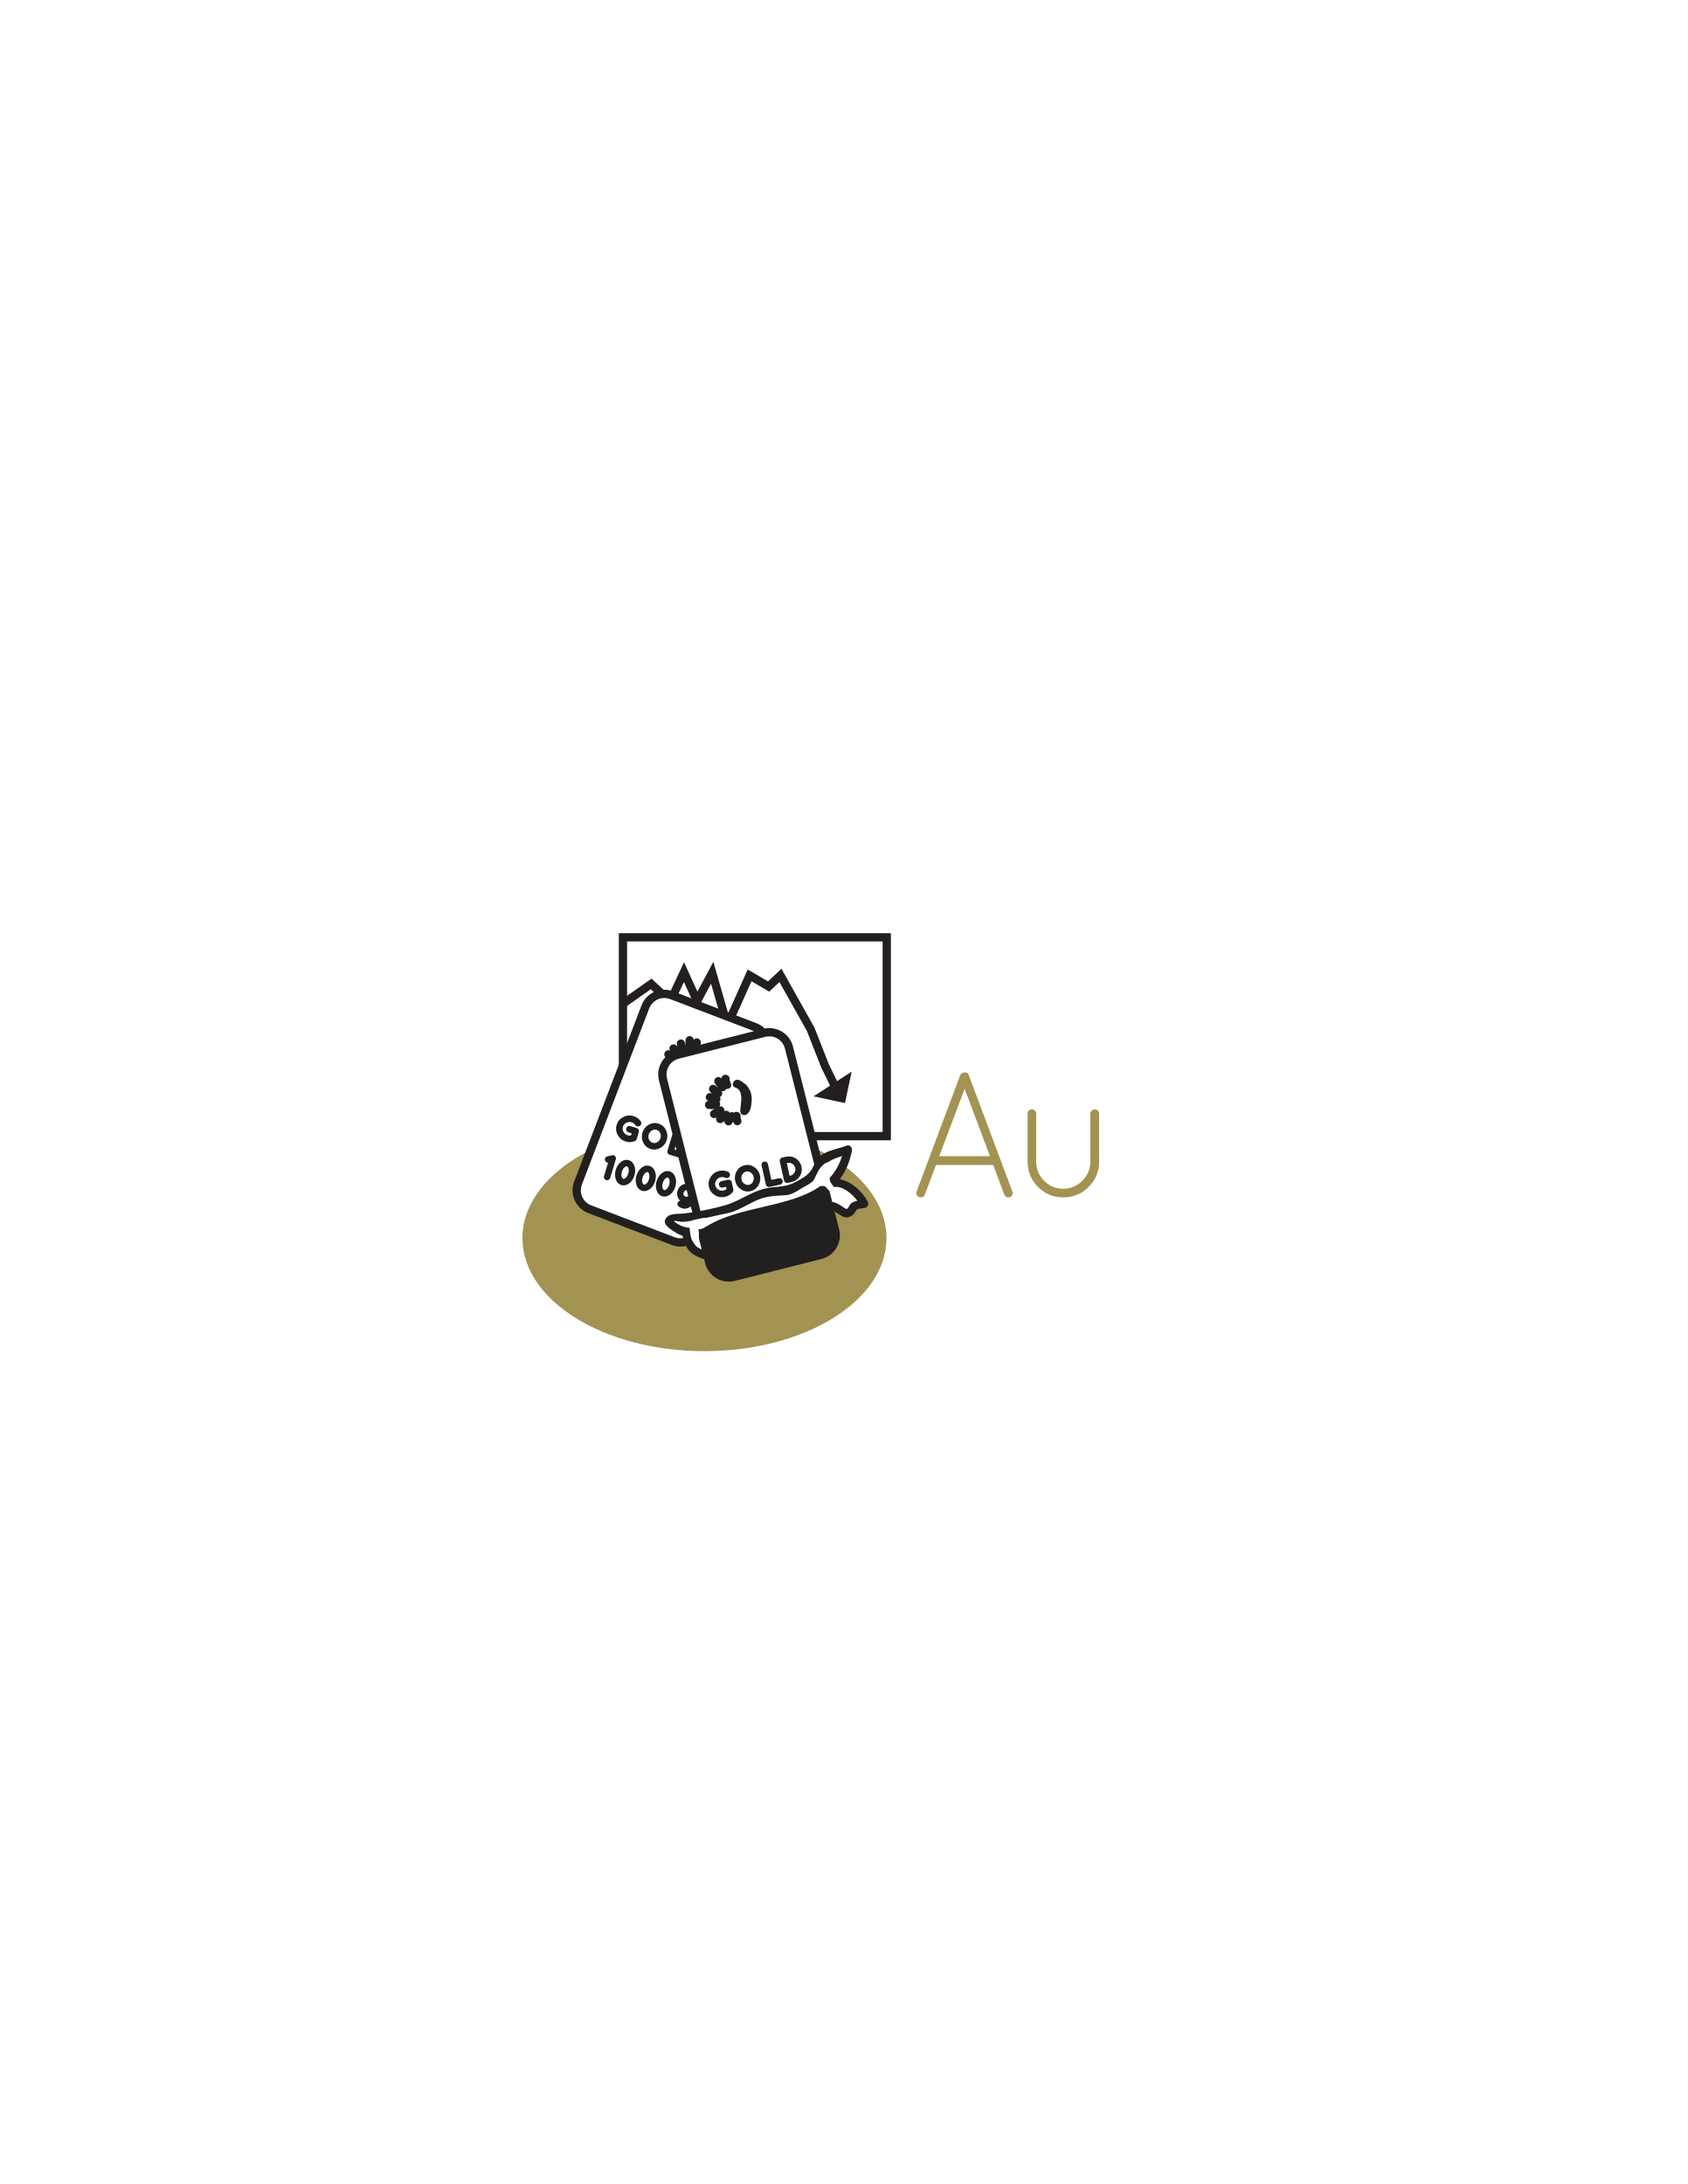
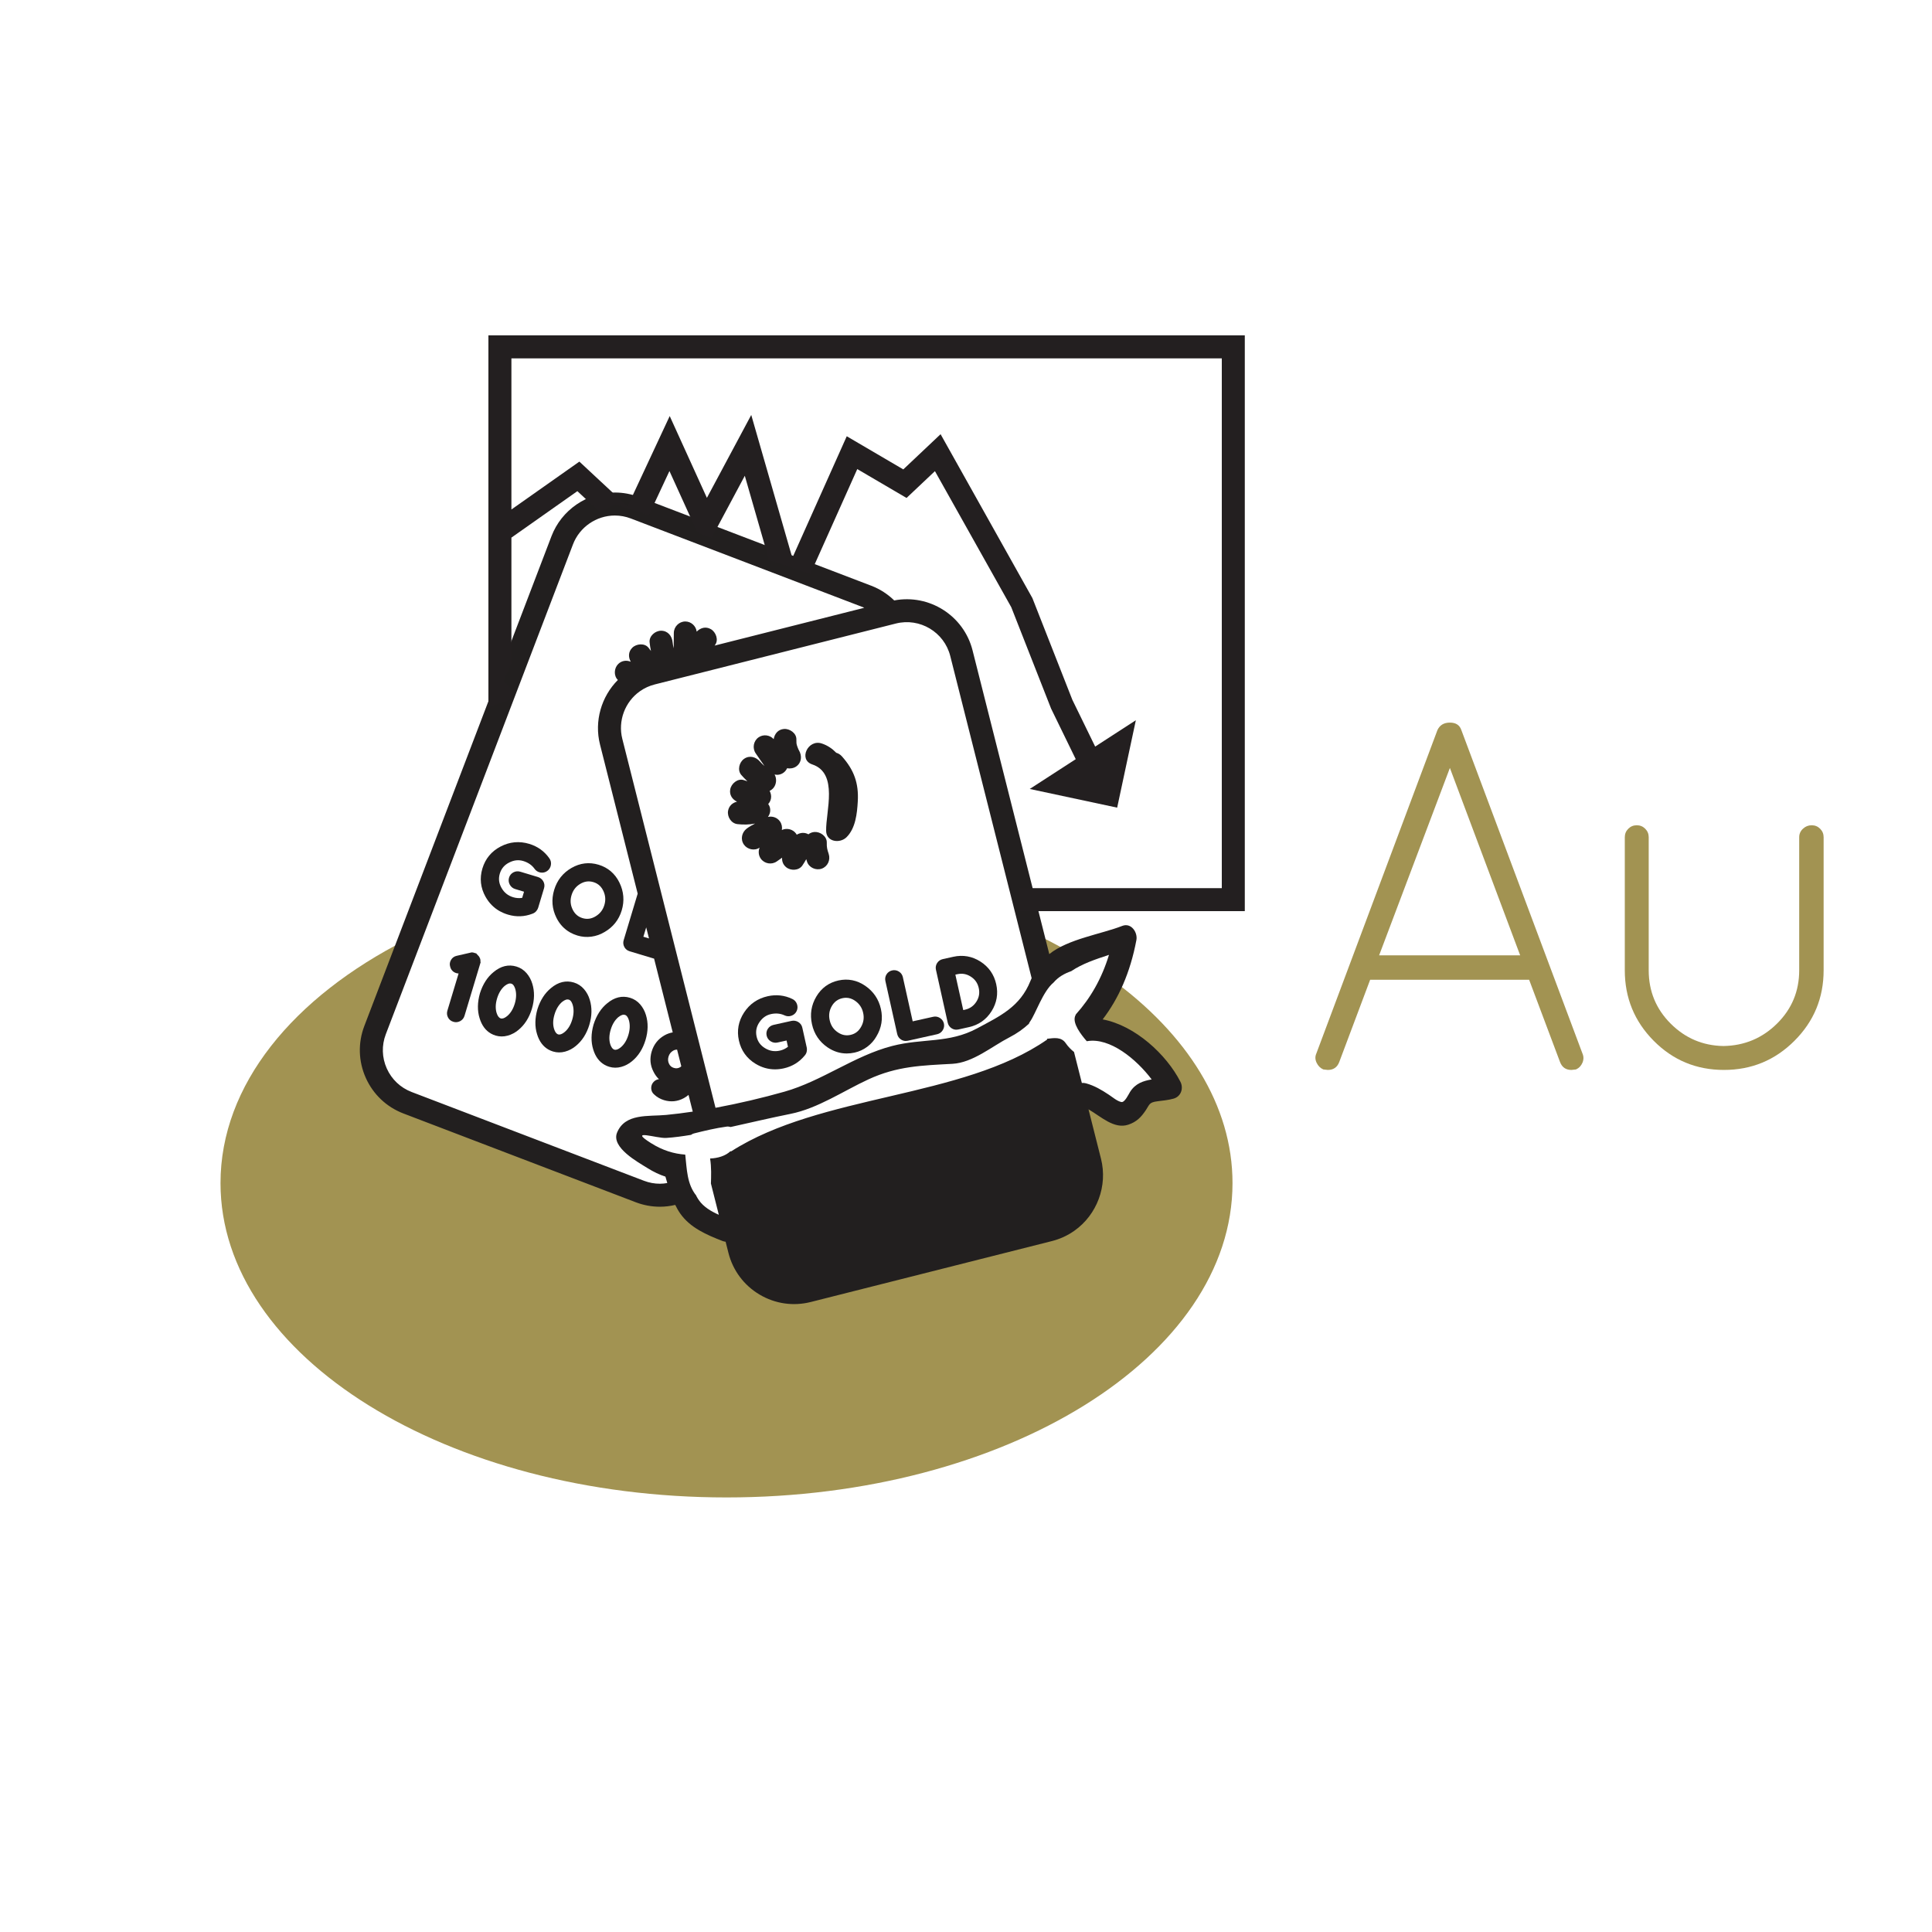
- <svg xmlns="http://www.w3.org/2000/svg" version="1.1" id="Layer_1" x="0px" y="0px" width="612px" height="792px" viewBox="0 0 612 792" enable-background="new 0 0 612 792" xml:space="preserve">
+ <svg xmlns="http://www.w3.org/2000/svg" version="1.1" id="Layer_1" x="0px" y="0px" width="252px" height="252px" viewBox="0 0 252 252" enable-background="new 0 0 252 252" xml:space="preserve">
  <g>
-     <path fill="#A29352" d="M302.06,419.967c-2.282-1.415-4.732-2.725-7.326-3.922l2.766,6.455L302.06,419.967z" />
-     <path fill="#A29352" d="M305.591,422.351l-0.091,0.483l-3.667,6.333l7,2.333l4.333,4.667l-2.667,1.667l-4,1.667l-6.333-1.333   l-45,16.667l-4.333-2l-1-3.333l-3,1.667l-13.667-4.667l-21-8l-3-4.667l1-6l3.538-10.615c-14.813,7.518-24.275,18.953-24.275,31.763   c0,22.644,29.549,41,66,41s66-18.356,66-41C321.43,438.813,315.458,429.516,305.591,422.351z" />
+     <path fill="#A29352" d="M141.393,125.302c-2.282-1.415-4.732-2.725-7.326-3.922l2.766,6.455L141.393,125.302z" />
+     <path fill="#A29352" d="M144.924,127.686l-0.091,0.483l-3.667,6.333l7,2.333l4.333,4.667l-2.667,1.667l-4,1.667l-6.333-1.333   l-45,16.667l-4.333-2l-1-3.333l-3,1.667l-13.667-4.667l-21-8l-3-4.667l1-6l3.538-10.615c-14.813,7.518-24.275,18.953-24.275,31.763   c0,22.644,29.549,41,66,41s66-18.356,66-41C160.763,144.148,154.791,134.851,144.924,127.686z" />
  </g>
  <g>
-     <path fill="#221F1F" d="M314.634,435.764c-1.807-3.541-5.903-7.342-10.14-8.134c2.057-2.694,3.591-6.055,4.399-10.35   c0.188-1-0.682-2.3-1.845-1.845c-2.767,1.083-7.057,1.697-9.517,3.676l-10.009-39.618c-1.151-4.553-5.664-7.376-10.22-6.511   c-0.833-0.81-1.832-1.473-2.985-1.914l-30.298-11.577c-1.015-0.388-2.076-0.584-3.155-0.584c-3.642,0-6.962,2.286-8.262,5.689   l-24.413,63.891c-0.843,2.207-0.776,4.609,0.188,6.766c0.964,2.156,2.71,3.808,4.917,4.651l30.299,11.577   c1.015,0.388,2.076,0.584,3.155,0.584c0.681,0,1.348-0.086,1.993-0.239c0.189,0.386,0.397,0.761,0.644,1.114   c1.311,1.878,3.465,2.795,5.529,3.596c0.14,0.054,0.272,0.081,0.399,0.094l0.367,1.453c0.579,2.29,2.015,4.218,4.043,5.429   c2.028,1.21,4.407,1.558,6.697,0.979l31.447-7.945c1.053-0.266,2.035-0.715,2.918-1.336c2.98-2.093,4.382-5.873,3.49-9.404   l-1.628-6.444c1.641,0.947,3.335,2.623,5.199,1.997c1.062-0.357,1.668-0.972,2.28-1.895c0.506-0.764,0.427-1.013,1.517-1.154   c0.712-0.092,1.401-0.149,2.095-0.344C314.711,437.695,315.073,436.623,314.634,435.764z M277.517,375.995   c3.123-0.789,6.307,1.11,7.096,4.233l10.616,42.021c-0.05,0.118-0.102,0.225-0.152,0.35c-1.353,3.402-3.976,4.594-6.955,6.199   c-3.69,1.988-7.113,1.269-11.082,2.297c-4.964,1.285-9.153,4.578-14.06,5.965c-2.819,0.797-5.909,1.53-8.985,2.101l-12.158-48.126   c-0.589-2.334,0.337-4.831,2.306-6.214c0.582-0.409,1.231-0.706,1.929-0.882L277.517,375.995z M249.53,433.739   c-0.047,0.039-0.082,0.09-0.137,0.122c-0.267,0.157-0.532,0.187-0.831,0.097c-0.3-0.09-0.501-0.263-0.634-0.545   c-0.141-0.296-0.16-0.602-0.061-0.933c0.1-0.333,0.292-0.582,0.586-0.76c0.179-0.109,0.353-0.145,0.529-0.147L249.53,433.739z    M245.318,417.069l-0.732-0.221l0.368-1.221L245.318,417.069z M246.748,449.065c-0.712,0-1.413-0.13-2.085-0.387l-30.299-11.577   c-1.458-0.557-2.611-1.648-3.249-3.073c-0.637-1.425-0.681-3.012-0.123-4.47l24.413-63.892c0.859-2.249,3.053-3.759,5.459-3.759   c0.711,0,1.413,0.13,2.085,0.387l30.298,11.577c0.051,0.02,0.093,0.051,0.143,0.072l-19.508,4.928   c0.021-0.029,0.034-0.053,0.056-0.083c0.492-0.655,0.106-1.675-0.538-2.052c-0.674-0.395-1.369-0.184-1.861,0.316   c-0.088-0.737-0.727-1.325-1.482-1.325c-0.82,0-1.496,0.683-1.5,1.5c-0.003,0.667-0.019,1.334-0.01,2.001   c-0.072-0.279-0.129-0.552-0.15-0.795c-0.072-0.814-0.628-1.5-1.5-1.5c-0.764,0-1.572,0.684-1.5,1.5   c0.034,0.39,0.103,0.767,0.179,1.143c-0.101-0.137-0.202-0.276-0.319-0.422c-0.511-0.64-1.592-0.53-2.121,0   c-0.534,0.534-0.525,1.235-0.195,1.826c-0.547-0.232-1.183-0.16-1.644,0.3c-0.539,0.539-0.604,1.525-0.039,2.077   c-2.163,2.173-3.097,5.381-2.331,8.413l4.916,19.457l-1.828,6.071c-0.091,0.304-0.061,0.611,0.088,0.885   c0.106,0.197,0.256,0.351,0.445,0.457c0.075,0.042,0.157,0.077,0.243,0.103l3.193,0.962l2.43,9.619   c-0.372,0.068-0.738,0.19-1.094,0.396c-0.819,0.473-1.374,1.177-1.65,2.091c-0.275,0.919-0.198,1.804,0.226,2.621   c0.19,0.39,0.431,0.723,0.72,0.996c-0.265,0.031-0.504,0.152-0.696,0.355c-0.211,0.223-0.319,0.506-0.314,0.822   c0.009,0.321,0.139,0.6,0.356,0.79c0.195,0.19,0.414,0.353,0.65,0.485c0.208,0.117,0.435,0.213,0.673,0.285   c0.888,0.268,1.754,0.18,2.574-0.261c0.228-0.123,0.43-0.267,0.616-0.425l0.551,2.18c-1.177,0.175-2.341,0.324-3.471,0.432   c-2.325,0.223-5.347-0.247-6.4,2.302c-0.805,1.948,2.777,3.881,3.908,4.596c0.864,0.546,1.649,0.905,2.399,1.149   c0.08,0.276,0.16,0.555,0.242,0.834C247.391,449.028,247.073,449.065,246.748,449.065z M308.06,437.097   c-0.175,0.278-0.687,1.395-1.124,1.311c-0.546-0.104-1.17-0.644-1.622-0.944c-0.956-0.635-1.89-1.192-3.003-1.497   c-0.191-0.052-0.367-0.061-0.534-0.049l-1.02-4.037c-0.408-0.329-0.775-0.698-1.082-1.148c-0.587-0.861-1.529-0.674-2.447-0.572   l0.025,0.099c-11.076,7.708-29.536,7.105-41.211,14.578c-0.039,0-0.08,0.001-0.119,0.002c-0.645,0.603-1.619,0.894-2.636,0.935   c0.187,1.107,0.138,2.381,0.109,3.265l1.03,4.075c-1.005-0.448-1.98-1.017-2.6-1.905c-0.126-0.18-0.238-0.37-0.342-0.565   c0.006-0.004,0.011-0.009,0.017-0.012c-1.248-1.526-1.242-3.502-1.454-5.365c-1.461-0.111-2.913-0.519-4.484-1.512   c-3-1.896,0.748-0.587,1.994-0.665c1.091-0.068,2.173-0.223,3.251-0.402c0.101-0.078,0.216-0.146,0.366-0.183   c1.418-0.354,2.835-0.697,4.285-0.893c0.172-0.023,0.344,0.004,0.508,0.053c2.602-0.573,5.202-1.191,7.812-1.714   c3.58-0.718,6.896-2.995,10.172-4.505c3.757-1.731,6.943-1.803,10.944-2.023c2.68-0.147,5.159-2.285,7.445-3.457   c0.959-0.492,1.79-1.085,2.53-1.763c0.031-0.09,0.073-0.18,0.139-0.271c0.739-1.015,1.674-3.95,3.071-5.104   c0.627-0.732,1.425-1.182,2.306-1.487c1.448-0.974,3.147-1.543,4.931-2.13c-0.954,3.131-2.436,5.664-4.31,7.751   c-0.039,0.093-0.091,0.181-0.122,0.278c-0.305,0.944,0.745,2.324,1.53,3.23c0.026-0.003,0.05-0.001,0.076-0.005   c2.953-0.491,6.391,2.34,8.394,4.993C309.783,435.657,308.772,435.967,308.06,437.097z" />
-     <path fill="#221F1F" d="M266.612,394.371c3.451,1.154,1.759,6.125,1.811,8.675c0.029,1.455,1.803,1.663,2.653,0.829   c1.189-1.167,1.386-3.105,1.476-4.679c0.135-2.358-0.481-4.093-2.067-5.873c-0.22-0.247-0.477-0.395-0.743-0.472   c-0.509-0.529-1.124-0.955-1.881-1.208C266.048,391.036,264.774,393.756,266.612,394.371z" />
-     <path fill="#221F1F" d="M259.158,402.083c-0.373,0.193-0.748,0.396-1.092,0.659c-0.65,0.497-0.849,1.402-0.365,2.091   c0.447,0.636,1.397,0.848,2.047,0.39c-0.189,0.461-0.153,1.007,0.149,1.437c0.47,0.669,1.421,0.835,2.09,0.365l0.693-0.487   c-0.034,0.454,0.124,0.907,0.523,1.236c0.595,0.491,1.64,0.465,2.112-0.204c0.19-0.269,0.352-0.555,0.517-0.839   c0.033,0.11,0.064,0.22,0.1,0.328c0.253,0.777,1.165,1.177,1.918,0.908c0.786-0.282,1.161-1.141,0.908-1.918   c-0.199-0.609-0.265-0.842-0.25-1.493c0.019-0.819-0.871-1.432-1.62-1.37c-0.311,0.026-0.568,0.137-0.775,0.302   c-0.497-0.281-1.059-0.231-1.526,0.054c-0.024-0.042-0.043-0.086-0.071-0.127c-0.42-0.598-1.222-0.79-1.866-0.49   c0.063-0.382-0.016-0.789-0.246-1.116c-0.364-0.519-0.992-0.721-1.571-0.587c0.274-0.38,0.392-0.857,0.218-1.346   c-0.044-0.122-0.109-0.233-0.184-0.338c0.18-0.194,0.311-0.438,0.363-0.735c0.058-0.328-0.016-0.679-0.177-0.981   c0.186-0.087,0.359-0.215,0.508-0.395c0.38-0.46,0.449-1.209,0.138-1.735c0.383,0.085,0.793,0.023,1.153-0.231   c0.21-0.147,0.37-0.356,0.481-0.59c0.412,0.077,0.861-0.002,1.189-0.232c0.716-0.503,0.771-1.38,0.365-2.09   c-0.024-0.042-0.038-0.066-0.053-0.09c-0.01-0.027-0.027-0.066-0.058-0.137c-0.068-0.151-0.119-0.31-0.17-0.467   c-0.052-0.162-0.073-0.42-0.063-0.738c0.026-0.819-0.876-1.431-1.62-1.37c-0.778,0.064-1.226,0.637-1.341,1.328   c-0.495-0.553-1.357-0.666-1.975-0.232c-0.671,0.472-0.832,1.419-0.365,2.09c0.381,0.548,0.752,1.103,1.143,1.643   c-0.219-0.187-0.423-0.377-0.58-0.564c-0.527-0.625-1.376-0.866-2.09-0.365c-0.625,0.439-0.893,1.463-0.365,2.09   c0.252,0.299,0.525,0.568,0.803,0.832c-0.161-0.055-0.324-0.109-0.503-0.162c-0.786-0.23-1.607,0.482-1.736,1.22   c-0.13,0.744,0.281,1.312,0.89,1.606c-0.581,0.125-1.06,0.549-1.172,1.19c-0.135,0.769,0.407,1.643,1.22,1.736   C257.627,402.247,258.404,402.237,259.158,402.083z" />
-     <path fill="#221F1F" d="M262.9,434.015c1.098-0.245,2.017-0.808,2.72-1.66c0.161-0.179,0.255-0.382,0.283-0.603l0.002-0.021   c0.025-0.143,0.021-0.288-0.011-0.431l-0.576-2.587c-0.07-0.322-0.255-0.58-0.538-0.748c-0.272-0.16-0.578-0.207-0.884-0.138   l-2.332,0.519c-0.314,0.07-0.57,0.246-0.742,0.508c-0.175,0.268-0.23,0.575-0.16,0.888c0.07,0.312,0.251,0.57,0.523,0.743   c0.274,0.175,0.588,0.23,0.891,0.162l1.187-0.264l0.183,0.82c-0.327,0.251-0.676,0.416-1.062,0.501   c-0.689,0.153-1.316,0.051-1.922-0.315c-0.598-0.36-0.96-0.857-1.108-1.521c-0.147-0.665-0.032-1.27,0.353-1.849   c0.39-0.586,0.885-0.939,1.514-1.08c0.639-0.142,1.236-0.087,1.765,0.16c0.292,0.143,0.613,0.16,0.921,0.049   c0.309-0.111,0.542-0.323,0.674-0.611c0.133-0.287,0.145-0.6,0.037-0.903c-0.11-0.311-0.327-0.546-0.612-0.672   c-1.005-0.483-2.088-0.603-3.199-0.356c-1.32,0.294-2.36,1.011-3.092,2.131c-0.732,1.124-0.958,2.354-0.668,3.656   c0.291,1.304,1.017,2.319,2.156,3.017c0.796,0.488,1.653,0.736,2.547,0.736C262.123,434.146,262.511,434.102,262.9,434.015z" />
-     <path fill="#221F1F" d="M274.981,429.851c0.671-1.112,0.868-2.317,0.587-3.582c-0.281-1.261-0.964-2.274-2.031-3.012   c-1.074-0.742-2.266-0.98-3.513-0.704c-1.251,0.278-2.222,0.987-2.885,2.107c-0.657,1.108-0.847,2.319-0.562,3.599   c0.284,1.278,0.969,2.294,2.035,3.02c0.774,0.528,1.614,0.796,2.496,0.796c0.337,0,0.685-0.04,1.033-0.117   c0.6-0.134,1.156-0.39,1.653-0.764C274.29,430.822,274.692,430.366,274.981,429.851z M272.977,428.611   c-0.321,0.566-0.769,0.906-1.368,1.04c-0.603,0.134-1.151,0.02-1.687-0.351c-0.547-0.379-0.886-0.888-1.034-1.554   c-0.148-0.67-0.06-1.274,0.271-1.848c0.324-0.56,0.776-0.898,1.384-1.034c0.161-0.036,0.321-0.054,0.475-0.054   c0.426,0,0.821,0.135,1.21,0.413c0.544,0.389,0.879,0.896,1.024,1.551C273.399,427.427,273.309,428.028,272.977,428.611z" />
-     <path fill="#221F1F" d="M277.692,429.534c0.069,0.31,0.246,0.562,0.51,0.729c0.188,0.12,0.395,0.181,0.612,0.181   c0.086,0,0.175-0.01,0.262-0.029l3.831-0.853c0.3-0.067,0.55-0.245,0.722-0.515c0.17-0.27,0.225-0.572,0.157-0.875   c-0.067-0.304-0.246-0.556-0.515-0.727c-0.269-0.17-0.566-0.226-0.871-0.16l-2.687,0.598l-1.283-5.767   c-0.069-0.311-0.25-0.563-0.522-0.73c-0.266-0.165-0.567-0.215-0.874-0.146c-0.308,0.068-0.56,0.244-0.728,0.508   c-0.169,0.264-0.222,0.567-0.153,0.876L277.692,429.534z" />
-     <path fill="#221F1F" d="M289.993,426.573c0.688-1.089,0.896-2.28,0.614-3.541c-0.28-1.261-0.973-2.252-2.059-2.946   c-1.084-0.691-2.281-0.904-3.537-0.624l-1.383,0.308c-0.308,0.068-0.56,0.244-0.728,0.508c-0.169,0.264-0.222,0.567-0.153,0.875   l1.538,6.912c0.069,0.31,0.246,0.562,0.511,0.729c0.188,0.12,0.395,0.18,0.611,0.18c0.087,0,0.175-0.01,0.263-0.029l1.383-0.308   C288.315,428.357,289.304,427.662,289.993,426.573z M288.022,425.318c-0.352,0.554-0.836,0.896-1.476,1.044l-0.238,0.053   l-1.029-4.623l0.238-0.053c0.645-0.145,1.224-0.042,1.777,0.313c0.553,0.355,0.893,0.841,1.036,1.486   C288.474,424.184,288.373,424.765,288.022,425.318z" />
-     <path fill="#221F1F" d="M225.854,413.517c0.328,0.18,0.687,0.331,1.07,0.446c1.077,0.324,2.154,0.283,3.184-0.116   c0.228-0.078,0.41-0.208,0.542-0.387l0.012-0.017c0.092-0.112,0.16-0.241,0.202-0.381l0.764-2.538   c0.096-0.315,0.061-0.631-0.103-0.915c-0.159-0.272-0.402-0.463-0.703-0.553l-2.288-0.689c-0.308-0.092-0.618-0.065-0.896,0.08   c-0.284,0.147-0.482,0.388-0.574,0.696c-0.092,0.307-0.06,0.62,0.093,0.904c0.154,0.287,0.4,0.489,0.698,0.577l1.164,0.351   l-0.242,0.805c-0.408,0.059-0.793,0.032-1.172-0.083c-0.676-0.204-1.172-0.6-1.522-1.216c-0.345-0.606-0.418-1.218-0.222-1.869   c0.197-0.652,0.593-1.123,1.213-1.439c0.627-0.321,1.231-0.386,1.848-0.2c0.627,0.189,1.12,0.529,1.46,1.004   c0.185,0.267,0.456,0.44,0.779,0.494c0.324,0.055,0.631-0.016,0.887-0.203c0.256-0.185,0.42-0.452,0.474-0.769   c0.056-0.325-0.018-0.636-0.205-0.886c-0.64-0.913-1.525-1.548-2.615-1.877c-1.295-0.39-2.553-0.274-3.739,0.345   c-1.189,0.621-1.987,1.583-2.373,2.861c-0.384,1.279-0.249,2.52,0.403,3.686C224.448,412.443,225.074,413.079,225.854,413.517z" />
-     <path fill="#221F1F" d="M235.031,416.289c0.294,0.165,0.616,0.301,0.958,0.404c0.588,0.177,1.199,0.226,1.816,0.144   c0.613-0.083,1.187-0.283,1.691-0.59c1.129-0.641,1.891-1.595,2.265-2.836c0.372-1.237,0.273-2.455-0.296-3.621   c-0.573-1.173-1.496-1.964-2.718-2.334c-1.227-0.37-2.421-0.227-3.547,0.425c-1.115,0.644-1.874,1.607-2.252,2.862   c-0.378,1.254-0.279,2.475,0.296,3.63C233.661,415.213,234.262,415.858,235.031,416.289z M235.214,411.428   c0.199-0.657,0.572-1.14,1.142-1.479c0.557-0.33,1.117-0.403,1.713-0.224c0.158,0.047,0.307,0.11,0.44,0.185   c0.371,0.208,0.65,0.52,0.853,0.952c0.284,0.605,0.328,1.212,0.134,1.854c-0.193,0.642-0.565,1.122-1.14,1.468   c-0.557,0.337-1.114,0.414-1.702,0.237c-0.591-0.178-1.014-0.546-1.299-1.131C235.064,412.692,235.017,412.082,235.214,411.428z" />
-     <path fill="#221F1F" d="M223.327,420.09c0.001-0.011,0.001-0.022,0.001-0.033c0.041-0.219-0.058-0.428-0.181-0.634l-0.245-0.268   c-0.017-0.016-0.035-0.032-0.054-0.047l-0.034-0.073l-0.341-0.103c-0.053-0.016-0.162-0.049-0.29-0.041v-0.001l-1.95,0.447   c-0.316,0.067-0.571,0.25-0.737,0.531c-0.167,0.283-0.202,0.597-0.114,0.868c0.096,0.423,0.376,0.724,0.786,0.852   c0.108,0.032,0.214,0.049,0.316,0.051l-1.464,4.858c-0.091,0.302-0.062,0.608,0.087,0.885c0.107,0.197,0.256,0.35,0.445,0.457   c0.075,0.042,0.157,0.077,0.244,0.103c0.3,0.091,0.606,0.062,0.882-0.081c0.284-0.147,0.484-0.385,0.575-0.691l2.111-7.013   L223.327,420.09z" />
-     <path fill="#221F1F" d="M229.349,421.598c-0.358-0.414-0.807-0.706-1.324-0.862c-1.033-0.311-2.038-0.067-2.981,0.722   c-0.804,0.651-1.4,1.576-1.775,2.762c-0.338,1.183-0.352,2.283-0.043,3.264c0.283,0.932,0.783,1.604,1.485,1.999   c0.186,0.105,0.389,0.19,0.603,0.255c0.509,0.153,1.037,0.157,1.571,0.01c0.509-0.14,0.98-0.389,1.399-0.738   c0.817-0.671,1.408-1.599,1.758-2.756c0.35-1.158,0.369-2.257,0.059-3.267C229.944,422.461,229.691,421.994,229.349,421.598z    M227.809,425.584c-0.212,0.701-0.549,1.246-0.999,1.619c-0.326,0.265-0.605,0.365-0.829,0.297   c-0.238-0.075-0.409-0.309-0.537-0.706c-0.172-0.563-0.152-1.204,0.06-1.904c0.211-0.704,0.553-1.258,0.997-1.633   c0.345-0.268,0.625-0.367,0.871-0.284c0.034,0.009,0.066,0.022,0.097,0.039c0.161,0.09,0.302,0.315,0.405,0.639   C228.043,424.23,228.021,424.881,227.809,425.584z" />
-     <path fill="#221F1F" d="M236.842,423.681c-0.357-0.413-0.806-0.707-1.323-0.862c-1.034-0.311-2.038-0.067-2.981,0.722   c-0.804,0.652-1.399,1.576-1.773,2.761c-0.338,1.181-0.353,2.28-0.044,3.264c0.282,0.931,0.783,1.604,1.485,1.999   c0.186,0.105,0.389,0.191,0.603,0.255c0.511,0.154,1.039,0.157,1.571,0.011c0.511-0.141,0.983-0.391,1.399-0.739   c0.818-0.672,1.41-1.599,1.759-2.756c0.347-1.158,0.366-2.257,0.056-3.266C237.437,424.545,237.184,424.077,236.842,423.681z    M235.303,427.668c-0.216,0.713-0.544,1.243-0.999,1.619c-0.327,0.265-0.606,0.365-0.829,0.298   c-0.239-0.073-0.409-0.309-0.537-0.707c-0.174-0.57-0.155-1.192,0.06-1.903c0.212-0.703,0.553-1.258,0.997-1.634   c0.345-0.267,0.625-0.367,0.872-0.283c0.034,0.009,0.065,0.021,0.096,0.038c0.161,0.09,0.302,0.315,0.405,0.639   C235.537,426.314,235.515,426.965,235.303,427.668z" />
-     <path fill="#221F1F" d="M244.169,425.672c-0.358-0.414-0.807-0.707-1.324-0.862c-1.034-0.311-2.038-0.067-2.981,0.722   c-0.804,0.651-1.4,1.576-1.775,2.762c-0.338,1.183-0.352,2.283-0.043,3.264c0.282,0.931,0.783,1.604,1.485,1.999   c0.186,0.105,0.389,0.191,0.603,0.255c0.509,0.153,1.037,0.157,1.571,0.01c0.509-0.14,0.98-0.389,1.399-0.738   c0.817-0.671,1.408-1.599,1.758-2.756c0.35-1.157,0.369-2.257,0.059-3.267C244.764,426.537,244.511,426.07,244.169,425.672z    M242.629,429.659c-0.212,0.702-0.549,1.247-0.999,1.619c-0.326,0.265-0.604,0.365-0.83,0.297   c-0.279-0.085-0.451-0.443-0.535-0.706c-0.172-0.563-0.152-1.203,0.06-1.904c0.211-0.704,0.553-1.258,0.997-1.633   c0.345-0.267,0.625-0.367,0.87-0.284c0.035,0.009,0.067,0.022,0.098,0.039c0.161,0.09,0.301,0.315,0.404,0.639   C242.863,428.305,242.841,428.956,242.629,429.659z" />
+     <path fill="#221F1F" d="M153.967,141.099c-1.807-3.541-5.903-7.342-10.14-8.134c2.057-2.694,3.591-6.055,4.399-10.35   c0.188-1-0.682-2.3-1.845-1.845c-2.767,1.083-7.057,1.697-9.517,3.676l-10.009-39.618c-1.151-4.553-5.664-7.376-10.22-6.511   c-0.833-0.81-1.832-1.473-2.985-1.914L83.352,64.826c-1.015-0.388-2.076-0.584-3.155-0.584c-3.642,0-6.962,2.286-8.262,5.689   l-24.413,63.891c-0.843,2.207-0.776,4.609,0.188,6.766c0.964,2.156,2.71,3.808,4.917,4.651l30.299,11.577   c1.015,0.388,2.076,0.584,3.155,0.584c0.681,0,1.348-0.086,1.993-0.239c0.189,0.386,0.397,0.761,0.644,1.114   c1.311,1.878,3.465,2.795,5.529,3.596c0.14,0.054,0.272,0.081,0.399,0.094l0.367,1.453c0.579,2.29,2.015,4.218,4.043,5.429   c2.028,1.21,4.407,1.558,6.697,0.979l31.447-7.945c1.053-0.266,2.035-0.715,2.918-1.336c2.98-2.093,4.382-5.873,3.49-9.404   l-1.628-6.444c1.641,0.947,3.335,2.623,5.199,1.997c1.062-0.357,1.668-0.972,2.28-1.895c0.506-0.764,0.427-1.013,1.517-1.154   c0.712-0.092,1.401-0.149,2.095-0.344C154.044,143.03,154.406,141.958,153.967,141.099z M116.85,81.33   c3.123-0.789,6.307,1.11,7.096,4.233l10.616,42.021c-0.05,0.118-0.102,0.225-0.152,0.35c-1.353,3.402-3.976,4.594-6.955,6.199   c-3.69,1.988-7.113,1.269-11.082,2.297c-4.964,1.285-9.153,4.578-14.06,5.965c-2.819,0.797-5.909,1.53-8.985,2.101L81.17,96.37   c-0.589-2.334,0.337-4.831,2.306-6.214c0.582-0.409,1.231-0.706,1.929-0.882L116.85,81.33z M88.863,139.074   c-0.047,0.039-0.082,0.09-0.137,0.122c-0.267,0.157-0.532,0.187-0.831,0.097c-0.3-0.09-0.501-0.263-0.634-0.545   c-0.141-0.296-0.16-0.602-0.061-0.933c0.1-0.333,0.292-0.582,0.586-0.76c0.179-0.109,0.353-0.145,0.529-0.147L88.863,139.074z    M84.651,122.404l-0.732-0.221l0.368-1.221L84.651,122.404z M86.081,154.4c-0.712,0-1.413-0.13-2.085-0.387l-30.299-11.577   c-1.458-0.557-2.611-1.648-3.249-3.073c-0.637-1.425-0.681-3.012-0.123-4.47l24.413-63.892c0.859-2.249,3.053-3.759,5.459-3.759   c0.711,0,1.413,0.13,2.085,0.387l30.298,11.577c0.051,0.02,0.093,0.051,0.143,0.072l-19.508,4.928   c0.021-0.029,0.034-0.053,0.056-0.083c0.492-0.655,0.106-1.675-0.538-2.052c-0.674-0.395-1.369-0.184-1.861,0.316   c-0.088-0.737-0.727-1.325-1.482-1.325c-0.82,0-1.496,0.683-1.5,1.5c-0.003,0.667-0.019,1.334-0.01,2.001   c-0.072-0.279-0.129-0.552-0.15-0.795c-0.072-0.814-0.628-1.5-1.5-1.5c-0.764,0-1.572,0.684-1.5,1.5   c0.034,0.39,0.103,0.767,0.179,1.143c-0.101-0.137-0.202-0.276-0.319-0.422c-0.511-0.64-1.592-0.53-2.121,0   c-0.534,0.534-0.525,1.235-0.195,1.826c-0.547-0.232-1.183-0.16-1.644,0.3c-0.539,0.539-0.604,1.525-0.039,2.077   c-2.163,2.173-3.097,5.381-2.331,8.413l4.916,19.457l-1.828,6.071c-0.091,0.304-0.061,0.611,0.088,0.885   c0.106,0.197,0.256,0.351,0.445,0.457c0.075,0.042,0.157,0.077,0.243,0.103l3.193,0.962l2.43,9.619   c-0.372,0.068-0.738,0.19-1.094,0.396c-0.819,0.473-1.374,1.177-1.65,2.091c-0.275,0.919-0.198,1.804,0.226,2.621   c0.19,0.39,0.431,0.723,0.72,0.996c-0.265,0.031-0.504,0.152-0.696,0.355c-0.211,0.223-0.319,0.506-0.314,0.822   c0.009,0.321,0.139,0.6,0.356,0.79c0.195,0.19,0.414,0.353,0.65,0.485c0.208,0.117,0.435,0.213,0.673,0.285   c0.888,0.268,1.754,0.18,2.574-0.261c0.228-0.123,0.43-0.267,0.616-0.425l0.551,2.18c-1.177,0.175-2.341,0.324-3.471,0.432   c-2.325,0.223-5.347-0.247-6.4,2.302c-0.805,1.948,2.777,3.881,3.908,4.596c0.864,0.546,1.649,0.905,2.399,1.149   c0.08,0.276,0.16,0.555,0.242,0.834C86.724,154.363,86.406,154.4,86.081,154.4z M147.393,142.432   c-0.175,0.278-0.687,1.395-1.124,1.311c-0.546-0.104-1.17-0.644-1.622-0.944c-0.956-0.635-1.89-1.192-3.003-1.497   c-0.191-0.052-0.367-0.061-0.534-0.049l-1.02-4.037c-0.408-0.329-0.775-0.698-1.082-1.148c-0.587-0.861-1.529-0.674-2.447-0.572   l0.025,0.099c-11.076,7.708-29.536,7.105-41.211,14.578c-0.039,0-0.08,0.001-0.119,0.002c-0.645,0.603-1.619,0.894-2.636,0.935   c0.187,1.107,0.138,2.381,0.109,3.265l1.03,4.075c-1.005-0.448-1.98-1.017-2.6-1.905c-0.126-0.18-0.238-0.37-0.342-0.565   c0.006-0.004,0.011-0.009,0.017-0.012c-1.248-1.526-1.242-3.502-1.454-5.365c-1.461-0.111-2.913-0.519-4.484-1.512   c-3-1.896,0.748-0.587,1.994-0.665c1.091-0.068,2.173-0.223,3.251-0.402c0.101-0.078,0.216-0.146,0.366-0.183   c1.418-0.354,2.835-0.697,4.285-0.893c0.172-0.023,0.344,0.004,0.508,0.053c2.602-0.573,5.202-1.191,7.812-1.714   c3.58-0.718,6.896-2.995,10.172-4.505c3.757-1.731,6.943-1.803,10.944-2.023c2.68-0.147,5.159-2.285,7.445-3.457   c0.959-0.492,1.79-1.085,2.53-1.763c0.031-0.09,0.073-0.18,0.139-0.271c0.739-1.015,1.674-3.95,3.071-5.104   c0.627-0.732,1.425-1.182,2.306-1.487c1.448-0.974,3.147-1.543,4.931-2.13c-0.954,3.131-2.436,5.664-4.31,7.751   c-0.039,0.093-0.091,0.181-0.122,0.278c-0.305,0.944,0.745,2.324,1.53,3.23c0.026-0.003,0.05-0.001,0.076-0.005   c2.953-0.491,6.391,2.34,8.394,4.993C149.116,140.992,148.105,141.302,147.393,142.432z" />
+     <path fill="#221F1F" d="M105.945,99.706c3.451,1.154,1.759,6.125,1.811,8.675c0.029,1.455,1.803,1.663,2.653,0.829   c1.189-1.167,1.386-3.105,1.476-4.679c0.135-2.358-0.481-4.093-2.067-5.873c-0.22-0.247-0.477-0.395-0.743-0.472   c-0.509-0.529-1.124-0.955-1.881-1.208C105.381,96.371,104.107,99.091,105.945,99.706z" />
+     <path fill="#221F1F" d="M98.491,107.418c-0.373,0.193-0.748,0.396-1.092,0.659c-0.65,0.497-0.849,1.402-0.365,2.091   c0.447,0.636,1.397,0.848,2.047,0.39c-0.189,0.461-0.153,1.007,0.149,1.437c0.47,0.669,1.421,0.835,2.09,0.365l0.693-0.487   c-0.034,0.454,0.124,0.907,0.523,1.236c0.595,0.491,1.64,0.465,2.112-0.204c0.19-0.269,0.352-0.555,0.517-0.839   c0.033,0.11,0.064,0.22,0.1,0.328c0.253,0.777,1.165,1.177,1.918,0.908c0.786-0.282,1.161-1.141,0.908-1.918   c-0.199-0.609-0.265-0.842-0.25-1.493c0.019-0.819-0.871-1.432-1.62-1.37c-0.311,0.026-0.568,0.137-0.775,0.302   c-0.497-0.281-1.059-0.231-1.526,0.054c-0.024-0.042-0.043-0.086-0.071-0.127c-0.42-0.598-1.222-0.79-1.866-0.49   c0.063-0.382-0.016-0.789-0.246-1.116c-0.364-0.519-0.992-0.721-1.571-0.587c0.274-0.38,0.392-0.857,0.218-1.346   c-0.044-0.122-0.109-0.233-0.184-0.338c0.18-0.194,0.311-0.438,0.363-0.735c0.058-0.328-0.016-0.679-0.177-0.981   c0.186-0.087,0.359-0.215,0.508-0.395c0.38-0.46,0.449-1.209,0.138-1.735c0.383,0.085,0.793,0.023,1.153-0.231   c0.21-0.147,0.37-0.356,0.481-0.59c0.412,0.077,0.861-0.002,1.189-0.232c0.716-0.503,0.771-1.38,0.365-2.09   c-0.024-0.042-0.038-0.066-0.053-0.09c-0.01-0.027-0.027-0.066-0.058-0.137c-0.068-0.151-0.119-0.31-0.17-0.467   c-0.052-0.162-0.073-0.42-0.063-0.738c0.026-0.819-0.876-1.431-1.62-1.37c-0.778,0.064-1.226,0.637-1.341,1.328   c-0.495-0.553-1.357-0.666-1.975-0.232c-0.671,0.472-0.832,1.419-0.365,2.09c0.381,0.548,0.752,1.103,1.143,1.643   c-0.219-0.187-0.423-0.377-0.58-0.564c-0.527-0.625-1.376-0.866-2.09-0.365c-0.625,0.439-0.893,1.463-0.365,2.09   c0.252,0.299,0.525,0.568,0.803,0.832c-0.161-0.055-0.324-0.109-0.503-0.162c-0.786-0.23-1.607,0.482-1.736,1.22   c-0.13,0.744,0.281,1.312,0.89,1.606c-0.581,0.125-1.06,0.549-1.172,1.19c-0.135,0.769,0.407,1.643,1.22,1.736   C96.96,107.582,97.737,107.572,98.491,107.418z" />
+     <path fill="#221F1F" d="M102.233,139.35c1.098-0.245,2.017-0.808,2.72-1.66c0.161-0.179,0.255-0.382,0.283-0.603l0.002-0.021   c0.025-0.143,0.021-0.288-0.011-0.431l-0.576-2.587c-0.07-0.322-0.255-0.58-0.538-0.748c-0.272-0.16-0.578-0.207-0.884-0.138   l-2.332,0.519c-0.314,0.07-0.57,0.246-0.742,0.508c-0.175,0.268-0.23,0.575-0.16,0.888c0.07,0.312,0.251,0.57,0.523,0.743   c0.274,0.175,0.588,0.23,0.891,0.162l1.187-0.264l0.183,0.82c-0.327,0.251-0.676,0.416-1.062,0.501   c-0.689,0.153-1.316,0.051-1.922-0.315c-0.598-0.36-0.96-0.857-1.108-1.521c-0.147-0.665-0.032-1.27,0.353-1.849   c0.39-0.586,0.885-0.939,1.514-1.08c0.639-0.142,1.236-0.087,1.765,0.16c0.292,0.143,0.613,0.16,0.921,0.049   c0.309-0.111,0.542-0.323,0.674-0.611c0.133-0.287,0.145-0.6,0.037-0.903c-0.11-0.311-0.327-0.546-0.612-0.672   c-1.005-0.483-2.088-0.603-3.199-0.356c-1.32,0.294-2.36,1.011-3.092,2.131c-0.732,1.124-0.958,2.354-0.668,3.656   c0.291,1.304,1.017,2.319,2.156,3.017c0.796,0.488,1.653,0.736,2.547,0.736C101.456,139.481,101.844,139.437,102.233,139.35z" />
+     <path fill="#221F1F" d="M114.314,135.186c0.671-1.112,0.868-2.317,0.587-3.582c-0.281-1.261-0.964-2.274-2.031-3.012   c-1.074-0.742-2.266-0.98-3.513-0.704c-1.251,0.278-2.222,0.987-2.885,2.107c-0.657,1.108-0.847,2.319-0.562,3.599   c0.284,1.278,0.969,2.294,2.035,3.02c0.774,0.528,1.614,0.796,2.496,0.796c0.337,0,0.685-0.04,1.033-0.117   c0.6-0.134,1.156-0.39,1.653-0.764C113.623,136.157,114.025,135.701,114.314,135.186z M112.31,133.946   c-0.321,0.566-0.769,0.906-1.368,1.04c-0.603,0.134-1.151,0.02-1.687-0.351c-0.547-0.379-0.886-0.888-1.034-1.554   c-0.148-0.67-0.06-1.274,0.271-1.848c0.324-0.56,0.776-0.898,1.384-1.034c0.161-0.036,0.321-0.054,0.475-0.054   c0.426,0,0.821,0.135,1.21,0.413c0.544,0.389,0.879,0.896,1.024,1.551C112.732,132.762,112.642,133.363,112.31,133.946z" />
+     <path fill="#221F1F" d="M117.025,134.869c0.069,0.31,0.246,0.562,0.51,0.729c0.188,0.12,0.395,0.181,0.612,0.181   c0.086,0,0.175-0.01,0.262-0.029l3.831-0.853c0.3-0.067,0.55-0.245,0.722-0.515c0.17-0.27,0.225-0.572,0.157-0.875   c-0.067-0.304-0.246-0.556-0.515-0.727c-0.269-0.17-0.566-0.226-0.871-0.16l-2.687,0.598l-1.283-5.767   c-0.069-0.311-0.25-0.563-0.522-0.73c-0.266-0.165-0.567-0.215-0.874-0.146c-0.308,0.068-0.56,0.244-0.728,0.508   c-0.169,0.264-0.222,0.567-0.153,0.876L117.025,134.869z" />
+     <path fill="#221F1F" d="M129.326,131.908c0.688-1.089,0.896-2.28,0.614-3.541c-0.28-1.261-0.973-2.252-2.059-2.946   c-1.084-0.691-2.281-0.904-3.537-0.624l-1.383,0.308c-0.308,0.068-0.56,0.244-0.728,0.508c-0.169,0.264-0.222,0.567-0.153,0.875   l1.538,6.912c0.069,0.31,0.246,0.562,0.511,0.729c0.188,0.12,0.395,0.18,0.611,0.18c0.087,0,0.175-0.01,0.263-0.029l1.383-0.308   C127.648,133.692,128.637,132.997,129.326,131.908z M127.355,130.653c-0.352,0.554-0.836,0.896-1.476,1.044l-0.238,0.053   l-1.029-4.623l0.238-0.053c0.645-0.145,1.224-0.042,1.777,0.313c0.553,0.355,0.893,0.841,1.036,1.486   C127.807,129.519,127.706,130.1,127.355,130.653z" />
+     <path fill="#221F1F" d="M65.187,118.852c0.328,0.18,0.687,0.331,1.07,0.446c1.077,0.324,2.154,0.283,3.184-0.116   c0.228-0.078,0.41-0.208,0.542-0.387l0.012-0.017c0.092-0.112,0.16-0.241,0.202-0.381l0.764-2.538   c0.096-0.315,0.061-0.631-0.103-0.915c-0.159-0.272-0.402-0.463-0.703-0.553l-2.288-0.689c-0.308-0.092-0.618-0.065-0.896,0.08   c-0.284,0.147-0.482,0.388-0.574,0.696c-0.092,0.307-0.06,0.62,0.093,0.904c0.154,0.287,0.4,0.489,0.698,0.577l1.164,0.351   l-0.242,0.805c-0.408,0.059-0.793,0.032-1.172-0.083c-0.676-0.204-1.172-0.6-1.522-1.216c-0.345-0.606-0.418-1.218-0.222-1.869   c0.197-0.652,0.593-1.123,1.213-1.439c0.627-0.321,1.231-0.386,1.848-0.2c0.627,0.189,1.12,0.529,1.46,1.004   c0.185,0.267,0.456,0.44,0.779,0.494c0.324,0.055,0.631-0.016,0.887-0.203c0.256-0.185,0.42-0.452,0.474-0.769   c0.056-0.325-0.018-0.636-0.205-0.886c-0.64-0.913-1.525-1.548-2.615-1.877c-1.295-0.39-2.553-0.274-3.739,0.345   c-1.189,0.621-1.987,1.583-2.373,2.861c-0.384,1.279-0.249,2.52,0.403,3.686C63.781,117.778,64.407,118.414,65.187,118.852z" />
+     <path fill="#221F1F" d="M74.364,121.624c0.294,0.165,0.616,0.301,0.958,0.404c0.588,0.177,1.199,0.226,1.816,0.144   c0.613-0.083,1.187-0.283,1.691-0.59c1.129-0.641,1.891-1.595,2.265-2.836c0.372-1.237,0.273-2.455-0.296-3.621   c-0.573-1.173-1.496-1.964-2.718-2.334c-1.227-0.37-2.421-0.227-3.547,0.425c-1.115,0.644-1.874,1.607-2.252,2.862   c-0.378,1.254-0.279,2.475,0.296,3.63C72.994,120.548,73.595,121.193,74.364,121.624z M74.547,116.763   c0.199-0.657,0.572-1.14,1.142-1.479c0.557-0.33,1.117-0.403,1.713-0.224c0.158,0.047,0.307,0.11,0.44,0.185   c0.371,0.208,0.65,0.52,0.853,0.952c0.284,0.605,0.328,1.212,0.134,1.854c-0.193,0.642-0.565,1.122-1.14,1.468   c-0.557,0.337-1.114,0.414-1.702,0.237c-0.591-0.178-1.014-0.546-1.299-1.131C74.397,118.027,74.35,117.417,74.547,116.763z" />
+     <path fill="#221F1F" d="M62.66,125.425c0.001-0.011,0.001-0.022,0.001-0.033c0.041-0.219-0.058-0.428-0.181-0.634l-0.245-0.268   c-0.017-0.016-0.035-0.032-0.054-0.047l-0.034-0.073l-0.341-0.103c-0.053-0.016-0.162-0.049-0.29-0.041v-0.001l-1.95,0.447   c-0.316,0.067-0.571,0.25-0.737,0.531c-0.167,0.283-0.202,0.597-0.114,0.868c0.096,0.423,0.376,0.724,0.786,0.852   c0.108,0.032,0.214,0.049,0.316,0.051l-1.464,4.858c-0.091,0.302-0.062,0.608,0.087,0.885c0.107,0.197,0.256,0.35,0.445,0.457   c0.075,0.042,0.157,0.077,0.244,0.103c0.3,0.091,0.606,0.062,0.882-0.081c0.284-0.147,0.484-0.385,0.575-0.691l2.111-7.013   L62.66,125.425z" />
+     <path fill="#221F1F" d="M68.682,126.933c-0.358-0.414-0.807-0.706-1.324-0.862c-1.033-0.311-2.038-0.067-2.981,0.722   c-0.804,0.651-1.4,1.576-1.775,2.762c-0.338,1.183-0.352,2.283-0.043,3.264c0.283,0.932,0.783,1.604,1.485,1.999   c0.186,0.105,0.389,0.19,0.603,0.255c0.509,0.153,1.037,0.157,1.571,0.01c0.509-0.14,0.98-0.389,1.399-0.738   c0.817-0.671,1.408-1.599,1.758-2.756c0.35-1.158,0.369-2.257,0.059-3.267C69.277,127.796,69.024,127.329,68.682,126.933z    M67.142,130.919c-0.212,0.701-0.549,1.246-0.999,1.619c-0.326,0.265-0.605,0.365-0.829,0.297   c-0.238-0.075-0.409-0.309-0.537-0.706c-0.172-0.563-0.152-1.204,0.06-1.904c0.211-0.704,0.553-1.258,0.997-1.633   c0.345-0.268,0.625-0.367,0.871-0.284c0.034,0.009,0.066,0.022,0.097,0.039c0.161,0.09,0.302,0.315,0.405,0.639   C67.376,129.565,67.354,130.216,67.142,130.919z" />
+     <path fill="#221F1F" d="M76.175,129.016c-0.357-0.413-0.806-0.707-1.323-0.862c-1.034-0.311-2.038-0.067-2.981,0.722   c-0.804,0.652-1.399,1.576-1.773,2.761c-0.338,1.181-0.353,2.28-0.044,3.264c0.282,0.931,0.783,1.604,1.485,1.999   c0.186,0.105,0.389,0.191,0.603,0.255c0.511,0.154,1.039,0.157,1.571,0.011c0.511-0.141,0.983-0.391,1.399-0.739   c0.818-0.672,1.41-1.599,1.759-2.756c0.347-1.158,0.366-2.257,0.056-3.266C76.77,129.88,76.517,129.412,76.175,129.016z    M74.636,133.003c-0.216,0.713-0.544,1.243-0.999,1.619c-0.327,0.265-0.606,0.365-0.829,0.298   c-0.239-0.073-0.409-0.309-0.537-0.707c-0.174-0.57-0.155-1.192,0.06-1.903c0.212-0.703,0.553-1.258,0.997-1.634   c0.345-0.267,0.625-0.367,0.872-0.283c0.034,0.009,0.065,0.021,0.096,0.038c0.161,0.09,0.302,0.315,0.405,0.639   C74.87,131.649,74.848,132.3,74.636,133.003z" />
+     <path fill="#221F1F" d="M83.502,131.007c-0.358-0.414-0.807-0.707-1.324-0.862c-1.034-0.311-2.038-0.067-2.981,0.722   c-0.804,0.651-1.4,1.576-1.775,2.762c-0.338,1.183-0.352,2.283-0.043,3.264c0.282,0.931,0.783,1.604,1.485,1.999   c0.186,0.105,0.389,0.191,0.603,0.255c0.509,0.153,1.037,0.157,1.571,0.01c0.509-0.14,0.98-0.389,1.399-0.738   c0.817-0.671,1.408-1.599,1.758-2.756s0.369-2.257,0.059-3.267C84.097,131.872,83.844,131.405,83.502,131.007z M81.962,134.994   c-0.212,0.702-0.549,1.247-0.999,1.619c-0.326,0.265-0.604,0.365-0.83,0.297c-0.279-0.085-0.451-0.443-0.535-0.706   c-0.172-0.563-0.152-1.203,0.06-1.904c0.211-0.704,0.553-1.258,0.997-1.633c0.345-0.267,0.625-0.367,0.87-0.284   c0.035,0.009,0.067,0.022,0.098,0.039c0.161,0.09,0.301,0.315,0.404,0.639C82.196,133.64,82.174,134.291,81.962,134.994z" />
  </g>
  <g>
-     <path fill="#A29352" d="M366.227,434.158l-0.585,0.065c-0.737,0-1.234-0.346-1.495-1.04l-4.029-10.725h-20.735l-4.03,10.725   c-0.26,0.694-0.759,1.04-1.495,1.04l-0.585-0.065c-0.39-0.173-0.682-0.465-0.877-0.877c-0.195-0.412-0.206-0.812-0.032-1.203   l15.795-42.185c0.303-0.65,0.845-0.975,1.625-0.975c0.779,0,1.277,0.325,1.495,0.975l15.795,42.185c0.172,0.39,0.172,0.791,0,1.203   C366.899,433.692,366.618,433.985,366.227,434.158z M349.783,394.832l-9.23,24.44h18.396L349.783,394.832z" />
-     <path fill="#A29352" d="M372.597,421.222v-17.355c0-0.433,0.151-0.801,0.455-1.105c0.303-0.303,0.672-0.455,1.105-0.455   s0.801,0.152,1.104,0.455c0.303,0.304,0.455,0.672,0.455,1.105v17.355c0,2.73,0.953,5.049,2.86,6.955   c1.906,1.907,4.203,2.882,6.89,2.925c2.73-0.042,5.06-1.018,6.988-2.925c1.927-1.906,2.892-4.225,2.892-6.955v-17.355   c0-0.433,0.163-0.801,0.488-1.105c0.324-0.303,0.703-0.455,1.137-0.455s0.802,0.152,1.105,0.455   c0.303,0.304,0.455,0.672,0.455,1.105v17.355c0,3.597-1.268,6.663-3.803,9.197c-2.535,2.535-5.601,3.803-9.197,3.803   c-3.598,0-6.652-1.268-9.165-3.803C373.854,427.885,372.597,424.82,372.597,421.222z" />
+     <path fill="#A29352" d="M205.56,139.493l-0.585,0.065c-0.737,0-1.234-0.346-1.495-1.04l-4.029-10.725h-20.735l-4.03,10.725   c-0.26,0.694-0.759,1.04-1.495,1.04l-0.585-0.065c-0.39-0.173-0.682-0.465-0.877-0.877c-0.195-0.412-0.206-0.812-0.032-1.203   l15.795-42.185c0.303-0.65,0.845-0.975,1.625-0.975c0.779,0,1.277,0.325,1.495,0.975l15.795,42.185c0.172,0.39,0.172,0.791,0,1.203   C206.232,139.027,205.951,139.32,205.56,139.493z M189.116,100.167l-9.23,24.44h18.396L189.116,100.167z" />
+     <path fill="#A29352" d="M211.93,126.557v-17.355c0-0.433,0.151-0.801,0.455-1.105c0.303-0.303,0.672-0.455,1.105-0.455   s0.801,0.152,1.104,0.455c0.303,0.304,0.455,0.672,0.455,1.105v17.355c0,2.73,0.953,5.049,2.86,6.955   c1.906,1.907,4.203,2.882,6.89,2.925c2.73-0.042,5.06-1.018,6.988-2.925c1.927-1.906,2.892-4.225,2.892-6.955v-17.355   c0-0.433,0.163-0.801,0.488-1.105c0.324-0.303,0.703-0.455,1.137-0.455s0.802,0.152,1.105,0.455   c0.303,0.304,0.455,0.672,0.455,1.105v17.355c0,3.597-1.268,6.663-3.803,9.197c-2.535,2.535-5.601,3.803-9.197,3.803   c-3.598,0-6.652-1.268-9.165-3.803C213.187,133.22,211.93,130.155,211.93,126.557z" />
  </g>
-   <polygon fill="#231F20" points="224.373,338.407 224.373,386.927 227.373,385.85 227.373,384.584 226.354,383.441 227.373,381.189   227.373,364.789 235.975,358.729 238.92,361.472 240.911,360.446 245.299,361.862 247.986,356.104 251.64,364.143 253.476,364.838   257.815,356.723 260.964,367.674 261.375,367.83 266.354,369.554 272.485,355.849 278.912,359.616 282.615,356.119 292.571,373.865   297.768,387.095 300.981,393.687 294.981,397.573 306.384,400.01 308.821,388.608 303.515,392.045 300.538,385.943 295.325,372.673   283.352,351.298 278.488,355.891 271.113,351.568 264.016,367.433 258.656,348.79 252.872,359.604 248.021,348.933 242.519,360.724   236.237,354.875 227.373,361.12 227.373,341.407 320.032,341.407 320.032,410.509 293.652,410.509 293.652,413.509 323.032,413.509   323.032,338.407 " />
+   <polygon fill="#231F20" points="63.706,43.742 63.706,92.262 66.706,91.185 66.706,89.919 65.687,88.776 66.706,86.524   66.706,70.124 75.308,64.064 78.253,66.807 80.244,65.781 84.632,67.197 87.319,61.439 90.973,69.478 92.809,70.173 97.148,62.058   100.297,73.009 100.708,73.165 105.687,74.889 111.818,61.184 118.245,64.951 121.948,61.454 131.904,79.2 137.101,92.43   140.314,99.022 134.314,102.908 145.717,105.345 148.154,93.943 142.848,97.38 139.871,91.278 134.658,78.008 122.685,56.633   117.821,61.226 110.446,56.903 103.349,72.768 97.989,54.125 92.205,64.939 87.354,54.268 81.852,66.059 75.57,60.21 66.706,66.455   66.706,46.742 159.365,46.742 159.365,115.844 132.985,115.844 132.985,118.844 162.365,118.844 162.365,43.742 " />
</svg>
